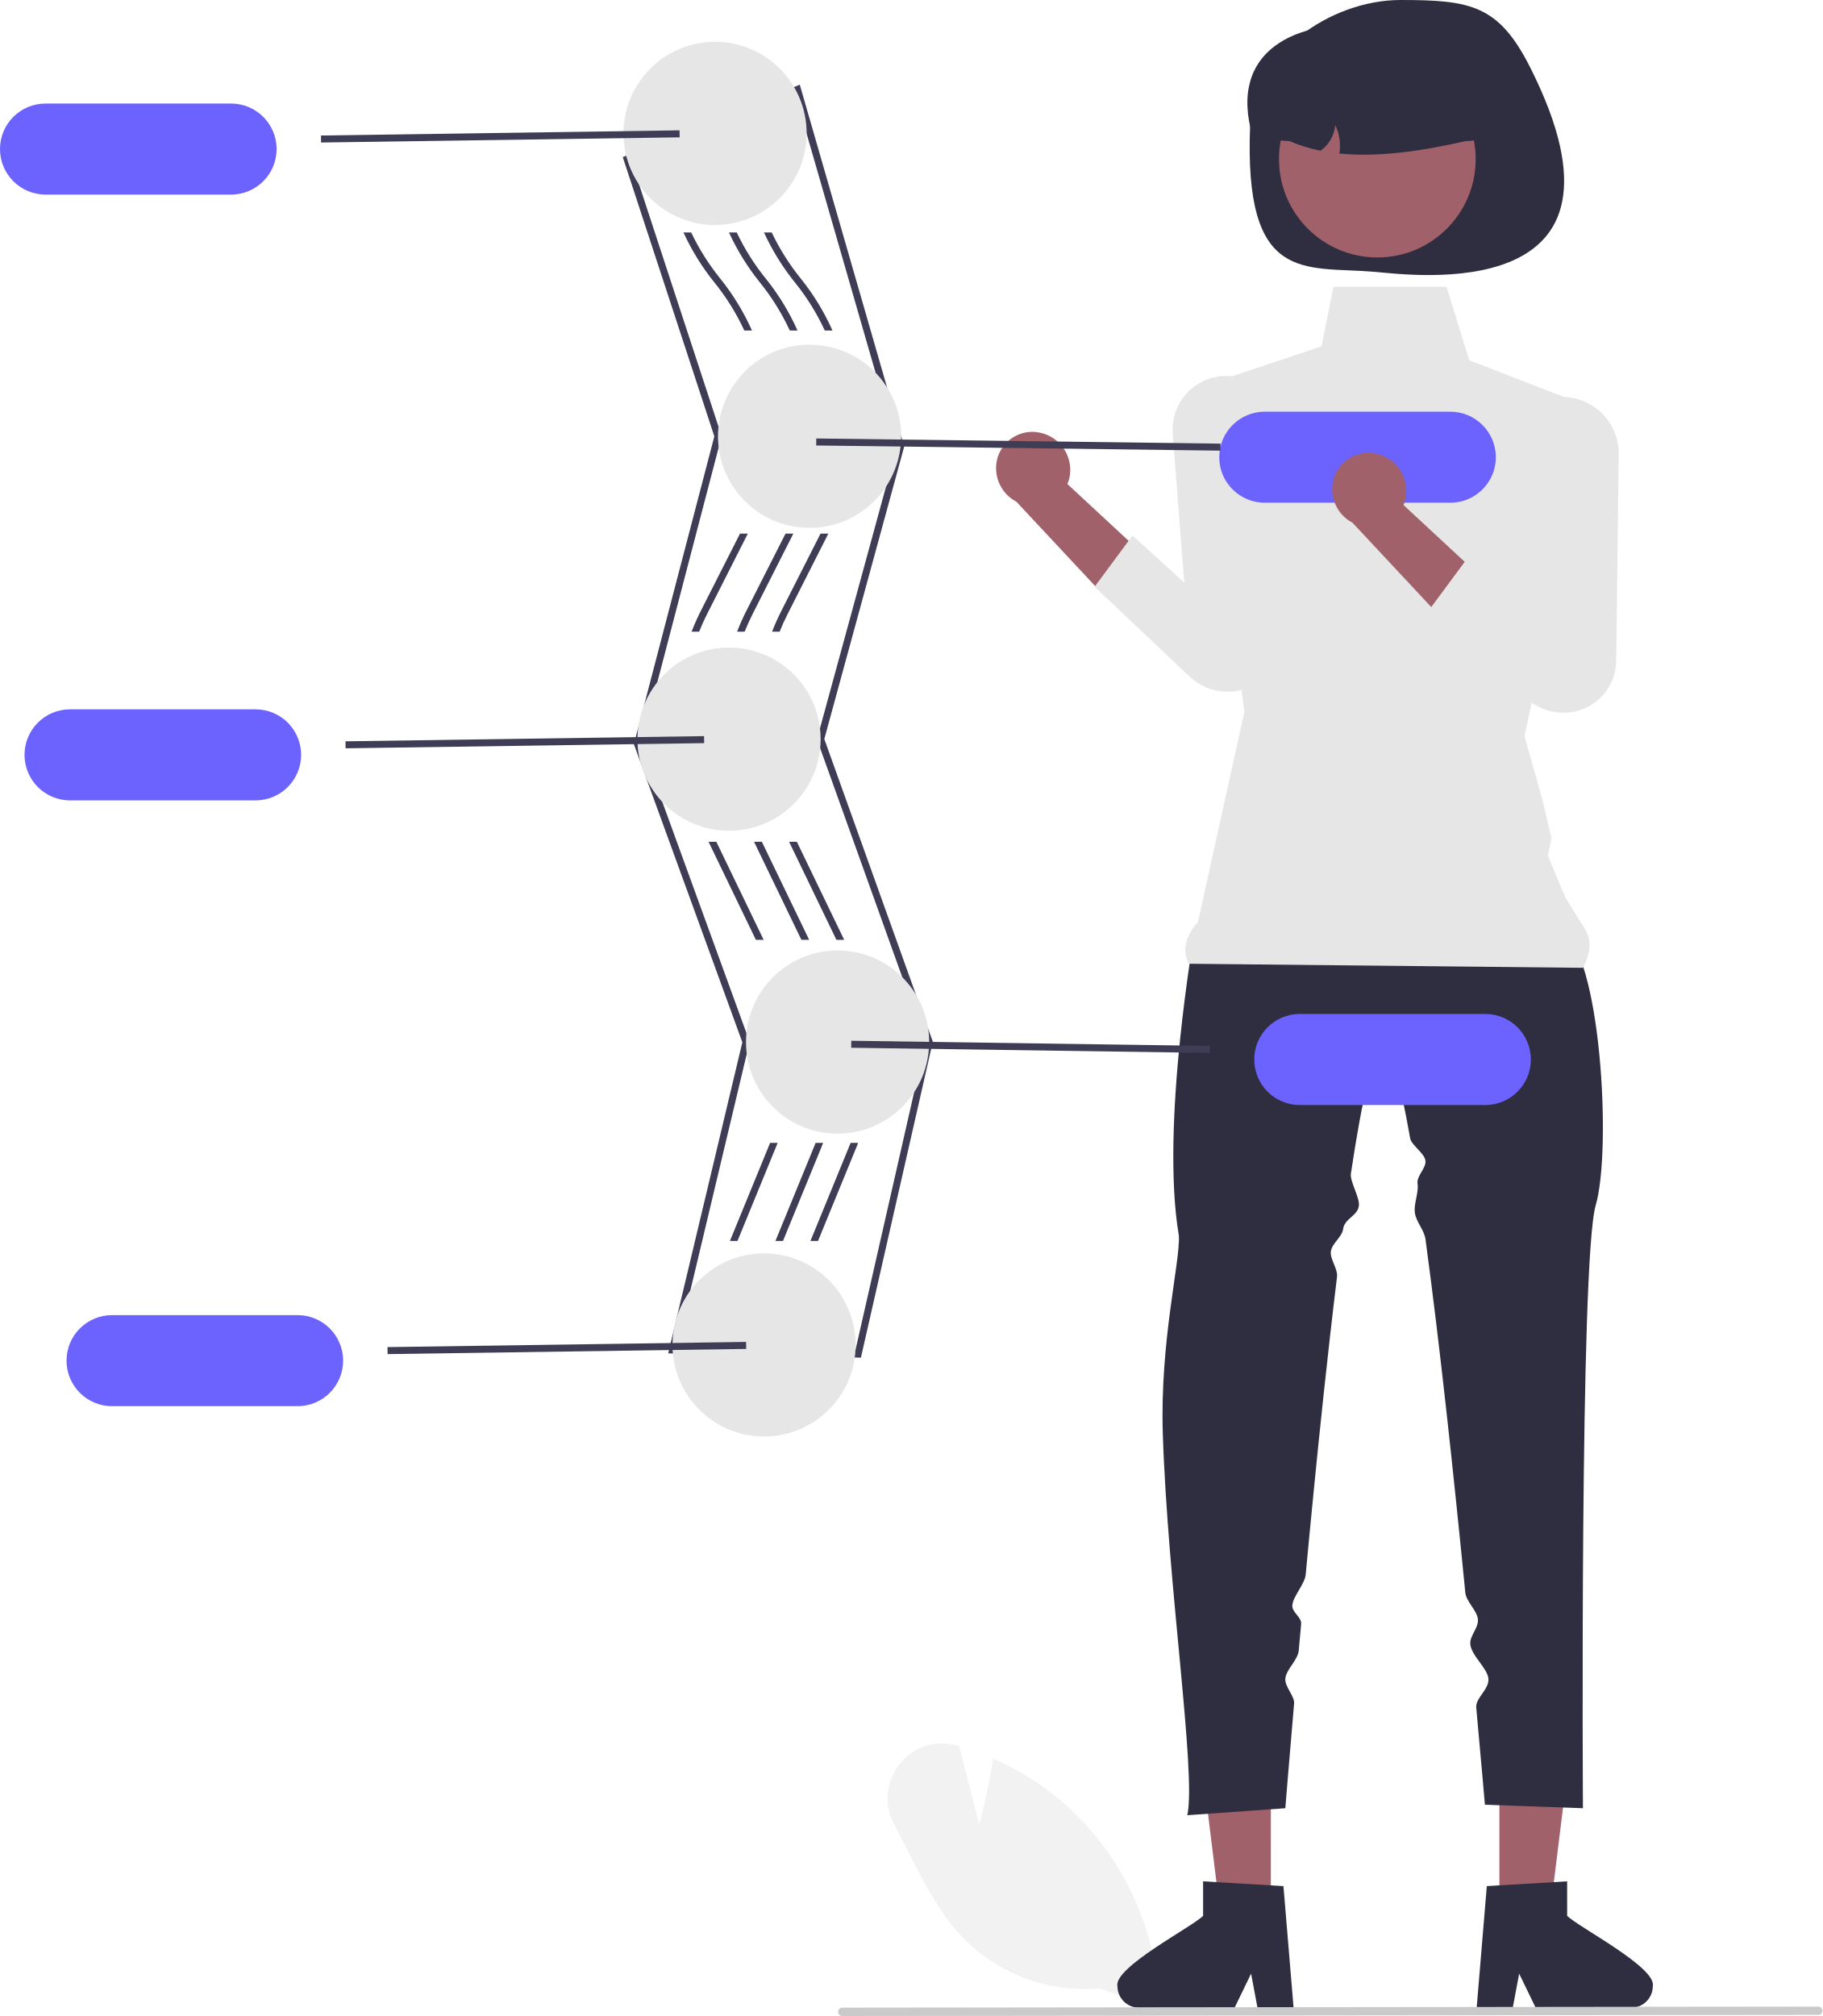
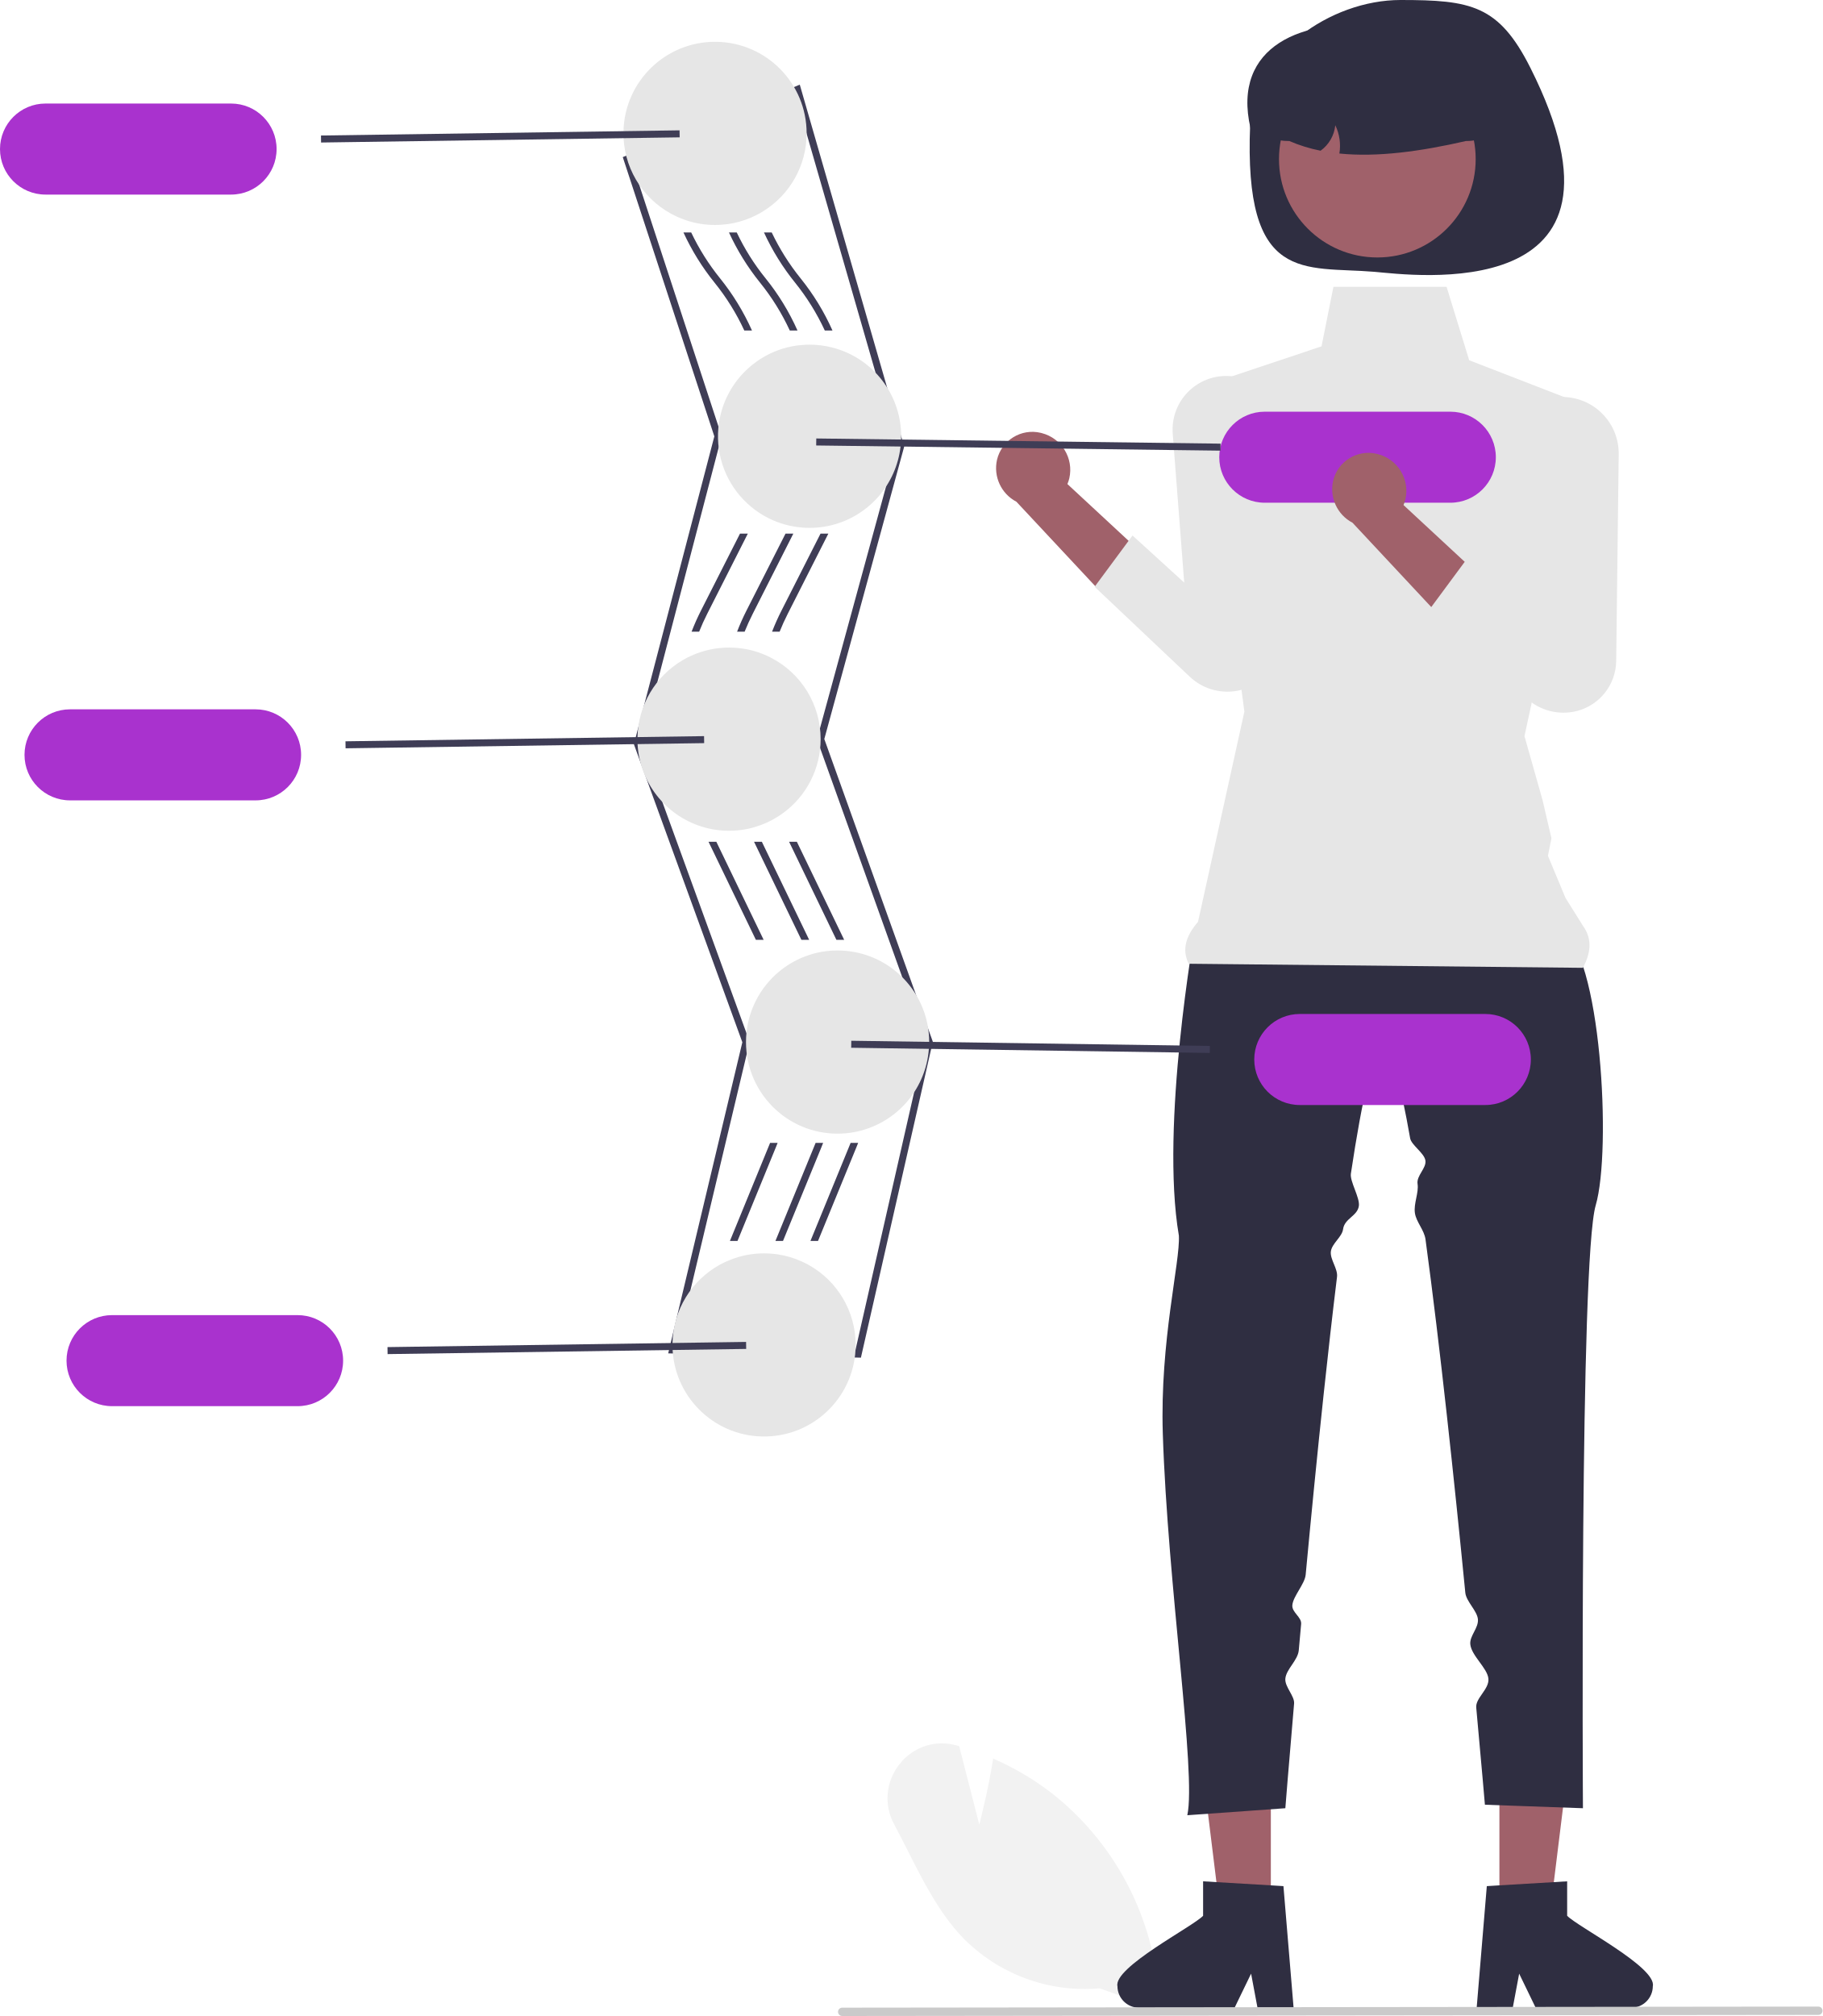
<svg xmlns="http://www.w3.org/2000/svg" data-name="Layer 1" width="520.52" height="575.724" viewBox="0 0 520.52 575.724">
  <path d="M637.266,285.816a10.855,10.855,0,0,1,7.89,12.922,10.413,10.413,0,0,1-.545,1.633l27.767,25.751L653.523,330.554l-23.477-25.133a10.825,10.825,0,0,1-5.535-12.001,10.359,10.359,0,0,1,12.48-7.674Q637.129,285.779,637.266,285.816Z" transform="translate(-339.7398 -162.1381)" fill="#a0616a" />
  <path d="M663.213,315.067l-10.828,14.638,27.132,25.651a15.619,15.619,0,0,0,14.735,3.801h0a14.966,14.966,0,0,0,11.103-14.157l.718-59.045a16.136,16.136,0,0,0-14.947-16.4h0a15.303,15.303,0,0,0-16.43,14.086q-.018.237-.029.475a15.699,15.699,0,0,0,.009,1.691l3.299,42.707Z" transform="translate(-339.7398 -162.1381)" fill="#e6e6e6" />
  <path d="M585.634,549.852l-55.043-1.222,21.177-88.844L520.793,374.676l.079-.302L543.768,286.759l-26.154-79.756,50.559-20.686,29.816,103.383-.074.271L575.178,373.187l30.992,86.428-.065.284Zm-52.524-3.167,50.936,1.132,20.044-88.077-31.008-86.472,22.83-83.553L566.868,189.011l-46.773,19.137,25.758,78.547-.075.285-22.891,87.599,30.966,85.089-.07.291Z" transform="translate(-339.7398 -162.1381)" fill="#3f3d56" />
  <path d="M653.822,729.964a48.675,48.675,0,0,1-39.259-14.645c-6.591-6.949-11.113-15.892-15.487-24.542-1.273-2.517-2.589-5.12-3.928-7.614a15.534,15.534,0,0,1,1.612-17.332,15.272,15.272,0,0,1,16.303-5.209l.638.184,5.744,22.414c.857-3.343,2.696-10.876,3.858-18.256l.098-.618.572.255a78.133,78.133,0,0,1,16.786,10.115,80.529,80.529,0,0,1,30.112,60.643l.015.697Z" transform="translate(-339.7398 -162.1381)" fill="#f2f2f2" />
  <path d="M570.13,200.227a26.132,26.132,0,0,1-12.48,22.28,19.169,19.169,0,0,1-1.77,1,25.78,25.78,0,0,1-6.9,2.4q-1.005.195-2.04.3a24.174,24.174,0,0,1-2.97.18,25.935,25.935,0,0,1-8.36-1.37v-.01a21.238,21.238,0,0,1-2.54-1,26.13,26.13,0,0,1-15.23-22.42c-.02-.45-.03-.91-.03-1.36,0-.21,0-.43.01-.64a26.159,26.159,0,0,1,52.31.64Z" transform="translate(-339.7398 -162.1381)" fill="#e6e6e6" />
  <path d="M597.13,286.727c0,.33-.01.65-.03.98a19.033,19.033,0,0,1-.15,2,26.194,26.194,0,0,1-19.47,22.36c-.8.2-1.6.37-2.42.5a26.247,26.247,0,0,1-4.09.32,25.627,25.627,0,0,1-3.74-.27c-.68-.09-1.36-.22-2.02-.37a25.762,25.762,0,0,1-9.14-4.02c-.57-.39-1.13-.81-1.66-1.25a26.148,26.148,0,0,1,1.29-41.48v-.01a20.118,20.118,0,0,1,1.74-1.15,25.779,25.779,0,0,1,9.69-3.49c.68-.1,1.37-.17,2.06-.21.59-.05,1.18-.07,1.78-.07a26.048,26.048,0,0,1,6.35.78,23.391,23.391,0,0,1,2.38.72A26.137,26.137,0,0,1,597.13,286.727Z" transform="translate(-339.7398 -162.1381)" fill="#e6e6e6" />
  <path d="M574.13,373.227a26.13,26.13,0,0,1-10.72,21.1,18.974,18.974,0,0,1-1.68,1.13,25.25,25.25,0,0,1-6.42,2.87q-.975.3-1.98.51a26.451,26.451,0,0,1-10.78-.01,23.876,23.876,0,0,1-2.55-.68,26.181,26.181,0,0,1-18.16-23.52c-.02-.47-.03-.93-.03-1.4,0-.2,0-.4.01-.6a26.122,26.122,0,0,1,12.86-21.93,22.079,22.079,0,0,1,2.41-1.26,26.023,26.023,0,0,1,10.88-2.37c.24,0,.48,0,.72.02a20.157,20.157,0,0,1,2.06.13,25.488,25.488,0,0,1,7.35,1.89c.63.26,1.24.54,1.84.86A26.131,26.131,0,0,1,574.13,373.227Z" transform="translate(-339.7398 -162.1381)" fill="#e6e6e6" />
  <path d="M605.13,459.677v.05q0,.99-.09,1.95a26.132,26.132,0,0,1-18.91,23.2v.01a22.206,22.206,0,0,1-2.28.54,26.127,26.127,0,0,1-4.88.46,24.617,24.617,0,0,1-3.11-.19c-.67-.07-1.34-.18-2-.31a25.91,25.91,0,0,1-9.68-4.08,21.401,21.401,0,0,1-1.72-1.29,26.151,26.151,0,0,1-2.02-38.75v-.01c.51-.51,1.04-1,1.59-1.46a25.815,25.815,0,0,1,8.71-4.9c.64-.22,1.28-.41,1.94-.57a26.045,26.045,0,0,1,6.29-.76q.57,0,1.14.03c.78.03,1.56.1,2.32.2v.01h.01A26.13,26.13,0,0,1,605.13,459.677Z" transform="translate(-339.7398 -162.1381)" fill="#e6e6e6" />
  <path d="M584.13,546.227a26.16,26.16,0,0,1-52.28,1.43c-.03-.48-.04-.95-.04-1.43,0-.19,0-.38.01-.57a26.124,26.124,0,0,1,13.64-22.41,23.41,23.41,0,0,1,2.68-1.26,25.896,25.896,0,0,1,9.83-1.92q.885,0,1.77.06c.7.05,1.39.12,2.07.22a25.44,25.44,0,0,1,6.99,2.07q.915.405,1.8.9A26.13,26.13,0,0,1,584.13,546.227Z" transform="translate(-339.7398 -162.1381)" fill="#e6e6e6" />
  <path d="M776.86,181.527c34.543,68.685-34.176,59.099-44.579,58.232-20.039-1.67-37.344,3.734-35.477-42.012.82-20.092,22.837-35.609,42.946-35.609S767.825,163.562,776.86,181.527Z" transform="translate(-339.7398 -162.1381)" fill="#2f2e41" />
  <polygon points="428.263 545.794 442.779 545.793 449.685 489.801 428.26 489.802 428.263 545.794" fill="#a0616a" />
  <path d="M787.349,709.239v-9.841l-3.816.233-15.535.92-3.595.221-2.749,32.96-.147,1.767h10.307l.331-1.755,1.497-7.976,3.865,7.976.847,1.755H805.682a6.175,6.175,0,0,0,6.135-6.148C812.971,723.964,790.245,712.319,787.349,709.239Z" transform="translate(-339.7398 -162.1381)" fill="#2f2e41" />
  <polygon points="362.977 545.794 348.461 545.793 341.555 489.801 362.98 489.802 362.977 545.794" fill="#a0616a" />
  <path d="M683.37,709.239v-9.841l3.816.233,15.535.92,3.595.221,2.749,32.96.147,1.767H698.905l-.331-1.755-1.497-7.976-3.865,7.976-.847,1.755H665.038a6.175,6.175,0,0,1-6.135-6.148C657.749,723.964,680.474,712.319,683.37,709.239Z" transform="translate(-339.7398 -162.1381)" fill="#2f2e41" />
  <path d="M681.058,427.625s-9.985,55.897-4.609,87.388c.41,7.514-5.436,30.09-4.59,56.514,1.391,43.434,9.599,96.937,7,109l28-2s.932-11.796,2.498-29.888c.187-2.164-2.703-4.777-2.498-7.112.239-2.724,3.576-5.198,3.838-8.127q.325-3.638.672-7.463c.184-2.027-2.702-3.315-2.509-5.41.238-2.595,3.557-6.013,3.808-8.696,1.525-16.315,3.271-34.119,5.139-51.584,1.227-11.474,2.507-22.802,3.811-33.464.283-2.313-2.043-5.011-1.758-7.256.291-2.295,3.194-4.133,3.486-6.346.412-3.11,4.101-3.733,4.514-6.654.331-2.343-2.614-7.02-2.282-9.223,3.242-21.558,6.461-36.03,9.247-35.826,2.299.168,4.941,10.136,7.676,25.707.345,1.964,4.012,4.208,4.359,6.342.361,2.215-2.598,4.327-2.236,6.707.385,2.531-1.149,5.598-.764,8.293.372,2.604,2.665,4.832,3.036,7.568,4.175,30.75,8.254,69.215,11.365,100.884.243,2.477,3.367,5.16,3.598,7.548.245,2.527-2.404,4.753-2.174,7.163.314,3.29,4.89,6.801,5.174,9.837.281,3.005-3.728,5.537-3.478,8.252,1.554,16.872,2.478,27.748,2.478,27.748l28,1s-.964-156.429,3.645-172.174,1.536-72.43-9.985-78.728S681.058,427.625,681.058,427.625Z" transform="translate(-339.7398 -162.1381)" fill="#2f2e41" />
  <path d="M720.594,244.041l-3.402,17.008L682.86,272.527l12.301,92.837-13.243,60.024c-3.416,3.957-4.721,7.943-2.642,11.976l112.584,1.163c2.12-4.05,2.846-8.039,0-12l-5-8-5-12,1-5-2.529-10.872-1.923-6.805-3.246-11.487,20.193-93.403-35.984-13.943-6.461-20.976Z" transform="translate(-339.7398 -162.1381)" fill="#e6e6e6" />
  <circle cx="393.394" cy="45.437" r="28.089" fill="#a0616a" />
  <path d="M769.625,196.813c-3.37,3.333-6.087,5.602-11.203,5.602-12.94,2.959-25.254,4.668-36.13,3.566a13.458,13.458,0,0,0-1.167-8.076,10.219,10.219,0,0,1-4.201,7.273,43.415,43.415,0,0,1-8.916-2.763,18.597,18.597,0,0,1-11.101-3.66c-5.48-23.639,15.255-31.733,36.775-29.016a40.981,40.981,0,0,1,7.628-.728C757.348,169.011,767.72,179.038,769.625,196.813Z" transform="translate(-339.7398 -162.1381)" fill="#2f2e41" />
  <path d="M566.33,314.527c-.07.16-.15.31-.23.46l-11.37,22.45c-.84,1.67-1.61,3.36-2.31,5.09h-2.15a62.694,62.694,0,0,1,2.67-6l11.16-22Z" transform="translate(-339.7398 -162.1381)" fill="#3f3d56" />
  <path d="M567.52,256.527h-2.2a65.629,65.629,0,0,0-8.49-13.67,67.945,67.945,0,0,1-8.88-14.33h2.22a65.384,65.384,0,0,0,8.22,13.08A67.31,67.31,0,0,1,567.52,256.527Z" transform="translate(-339.7398 -162.1381)" fill="#3f3d56" />
  <polygon points="231.11 268.389 228.89 268.389 215.37 240.389 217.6 240.389 231.11 268.389" fill="#3f3d56" />
  <path d="M572.69,488.527h2.15c-.15.39-.3.77-.46,1.16l-11,26.84h-2.16l11.31-27.6C572.58,488.797,572.64,488.657,572.69,488.527Z" transform="translate(-339.7398 -162.1381)" fill="#3f3d56" />
  <path d="M582.69,488.527h2.15c-.15.39-.3.77-.46,1.16l-11,26.84h-2.16l11.31-27.6C582.58,488.797,582.64,488.657,582.69,488.527Z" transform="translate(-339.7398 -162.1381)" fill="#3f3d56" />
  <path d="M576.33,314.527c-.08.15-.15.31-.23.46l-11.37,22.45q-1.275,2.505-2.31,5.09h-2.16a65.366,65.366,0,0,1,2.68-6l11.16-22Z" transform="translate(-339.7398 -162.1381)" fill="#3f3d56" />
  <path d="M577.51,256.527h-2.19a65.89,65.89,0,0,0-8.49-13.67,67.945,67.945,0,0,1-8.88-14.33h2.21a66.347,66.347,0,0,0,8.23,13.08A67.269,67.269,0,0,1,577.51,256.527Z" transform="translate(-339.7398 -162.1381)" fill="#3f3d56" />
  <polygon points="241.11 268.389 238.89 268.389 225.38 240.389 227.6 240.389 241.11 268.389" fill="#3f3d56" />
  <path d="M559.69,488.527h2.15c-.15.39-.3.77-.46,1.16l-11,26.84h-2.16l11.31-27.6C559.58,488.797,559.64,488.657,559.69,488.527Z" transform="translate(-339.7398 -162.1381)" fill="#3f3d56" />
  <path d="M553.33,314.527c-.08.16-.15.31-.23.46l-11.37,22.45q-1.275,2.505-2.3,5.09h-2.16a65.293,65.293,0,0,1,2.67-6l11.16-22Z" transform="translate(-339.7398 -162.1381)" fill="#3f3d56" />
  <path d="M554.52,256.527h-2.19a65.673,65.673,0,0,0-8.5-13.67,68.198,68.198,0,0,1-8.88-14.33h2.21a66.175,66.175,0,0,0,8.23,13.08A67.769,67.769,0,0,1,554.52,256.527Z" transform="translate(-339.7398 -162.1381)" fill="#3f3d56" />
  <polygon points="204.6 240.389 218.11 268.389 215.89 268.389 202.37 240.389 204.6 240.389" fill="#3f3d56" />
-   <path d="M405.74,191.707h-53a13,13,0,1,0,0,26h53a13,13,0,0,0,0-26Z" transform="translate(-339.7398 -162.1381)" fill="#6c63ff" />
+   <path d="M405.74,191.707h-53a13,13,0,1,0,0,26h53a13,13,0,0,0,0-26Z" transform="translate(-339.7398 -162.1381)" fill="#a932ce" />
  <rect x="431.424" y="200.095" width="102.43" height="2" transform="matrix(0.9999, -0.01444, 0.01444, 0.9999, -342.5941, -155.1459)" fill="#3f3d56" />
-   <path d="M424.74,537.707h-53a13,13,0,1,0,0,26h53a13,13,0,0,0,0-26Z" transform="translate(-339.7398 -162.1381)" fill="#6c63ff" />
+   <path d="M424.74,537.707h-53a13,13,0,1,0,0,26h53a13,13,0,0,0,0-26Z" transform="translate(-339.7398 -162.1381)" fill="#a932ce" />
  <rect x="450.424" y="546.095" width="102.43" height="2" transform="matrix(0.9999, -0.01444, 0.01444, 0.9999, -347.5897, -154.8354)" fill="#3f3d56" />
-   <path d="M412.74,364.707h-53a13,13,0,1,0,0,26h53a13,13,0,0,0,0-26Z" transform="translate(-339.7398 -162.1381)" fill="#6c63ff" />
+   <path d="M412.74,364.707h-53a13,13,0,1,0,0,26h53a13,13,0,0,0,0-26Z" transform="translate(-339.7398 -162.1381)" fill="#a932ce" />
  <rect x="438.424" y="373.095" width="102.43" height="2" transform="matrix(0.9999, -0.01444, 0.01444, 0.9999, -345.0922, -155.0268)" fill="#3f3d56" />
-   <path d="M753.98,279.707h-53a13,13,0,0,0,0,26h53a13,13,0,0,0,0-26Z" transform="translate(-339.7398 -162.1381)" fill="#6c63ff" />
+   <path d="M753.98,279.707h-53a13,13,0,0,0,0,26h53a13,13,0,0,0,0-26Z" transform="translate(-339.7398 -162.1381)" fill="#a932ce" />
  <polygon points="348.585 128.696 233.117 127.217 233.146 125.217 348.614 126.696 348.585 128.696" fill="#3f3d56" />
-   <path d="M763.98,451.707h-53a13,13,0,0,0,0,26h53a13,13,0,0,0,0-26Z" transform="translate(-339.7398 -162.1381)" fill="#6c63ff" />
+   <path d="M763.98,451.707h-53a13,13,0,0,0,0,26h53a13,13,0,0,0,0-26Z" transform="translate(-339.7398 -162.1381)" fill="#a932ce" />
  <rect x="633.081" y="409.88" width="2" height="102.43" transform="translate(-175.8645 926.3111) rotate(-89.17239)" fill="#3f3d56" />
  <path d="M859.069,737.555l-278.75.307a1.191,1.191,0,1,1,0-2.381l278.75-.307a1.191,1.191,0,1,1,0,2.381Z" transform="translate(-339.7398 -162.1381)" fill="#cacaca" />
  <path d="M733.266,291.816a10.855,10.855,0,0,1,7.89,12.922,10.413,10.413,0,0,1-.545,1.633l27.767,25.751L749.523,336.554l-23.477-25.133a10.825,10.825,0,0,1-5.535-12.001,10.359,10.359,0,0,1,12.48-7.674Q733.129,291.779,733.266,291.816Z" transform="translate(-339.7398 -162.1381)" fill="#a0616a" />
  <path d="M759.213,321.067l-10.828,14.638,27.132,25.651a15.619,15.619,0,0,0,14.735,3.801h0a14.966,14.966,0,0,0,11.103-14.157l.718-59.045a16.136,16.136,0,0,0-14.947-16.4h0a15.303,15.303,0,0,0-16.43,14.086q-.018.237-.029.475a15.699,15.699,0,0,0,.009,1.691l3.299,42.707Z" transform="translate(-339.7398 -162.1381)" fill="#e6e6e6" />
</svg>
